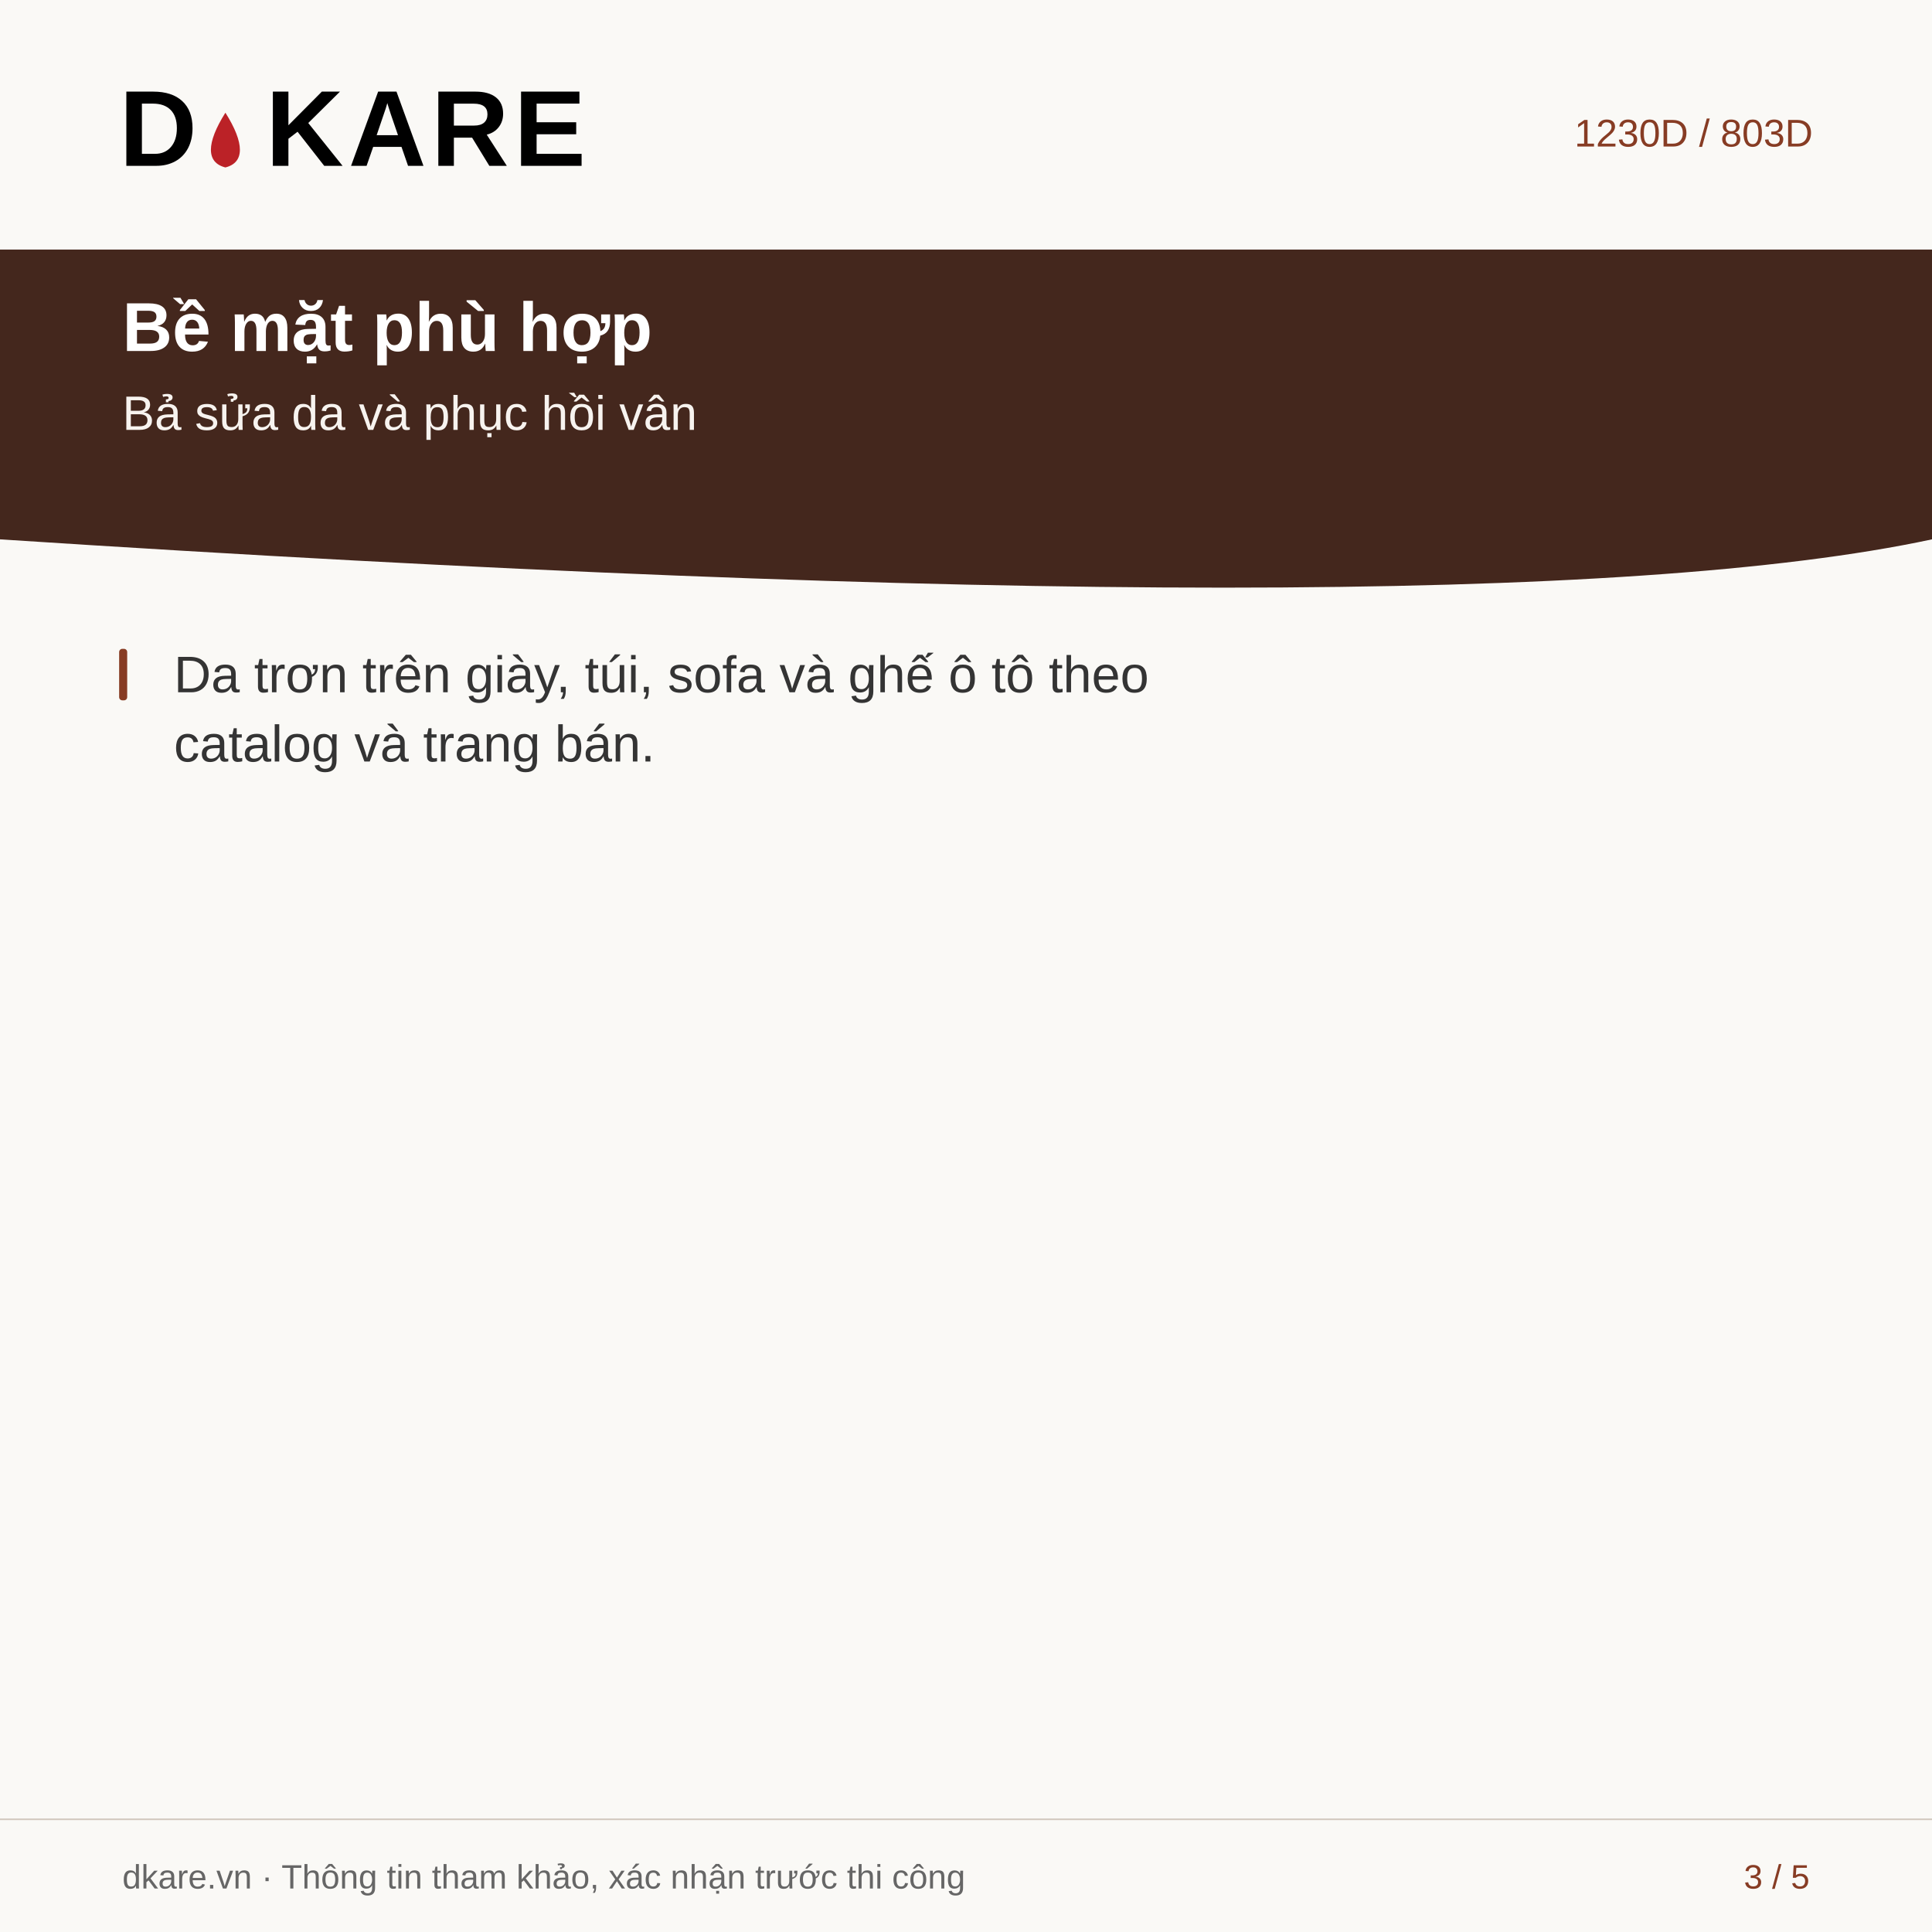
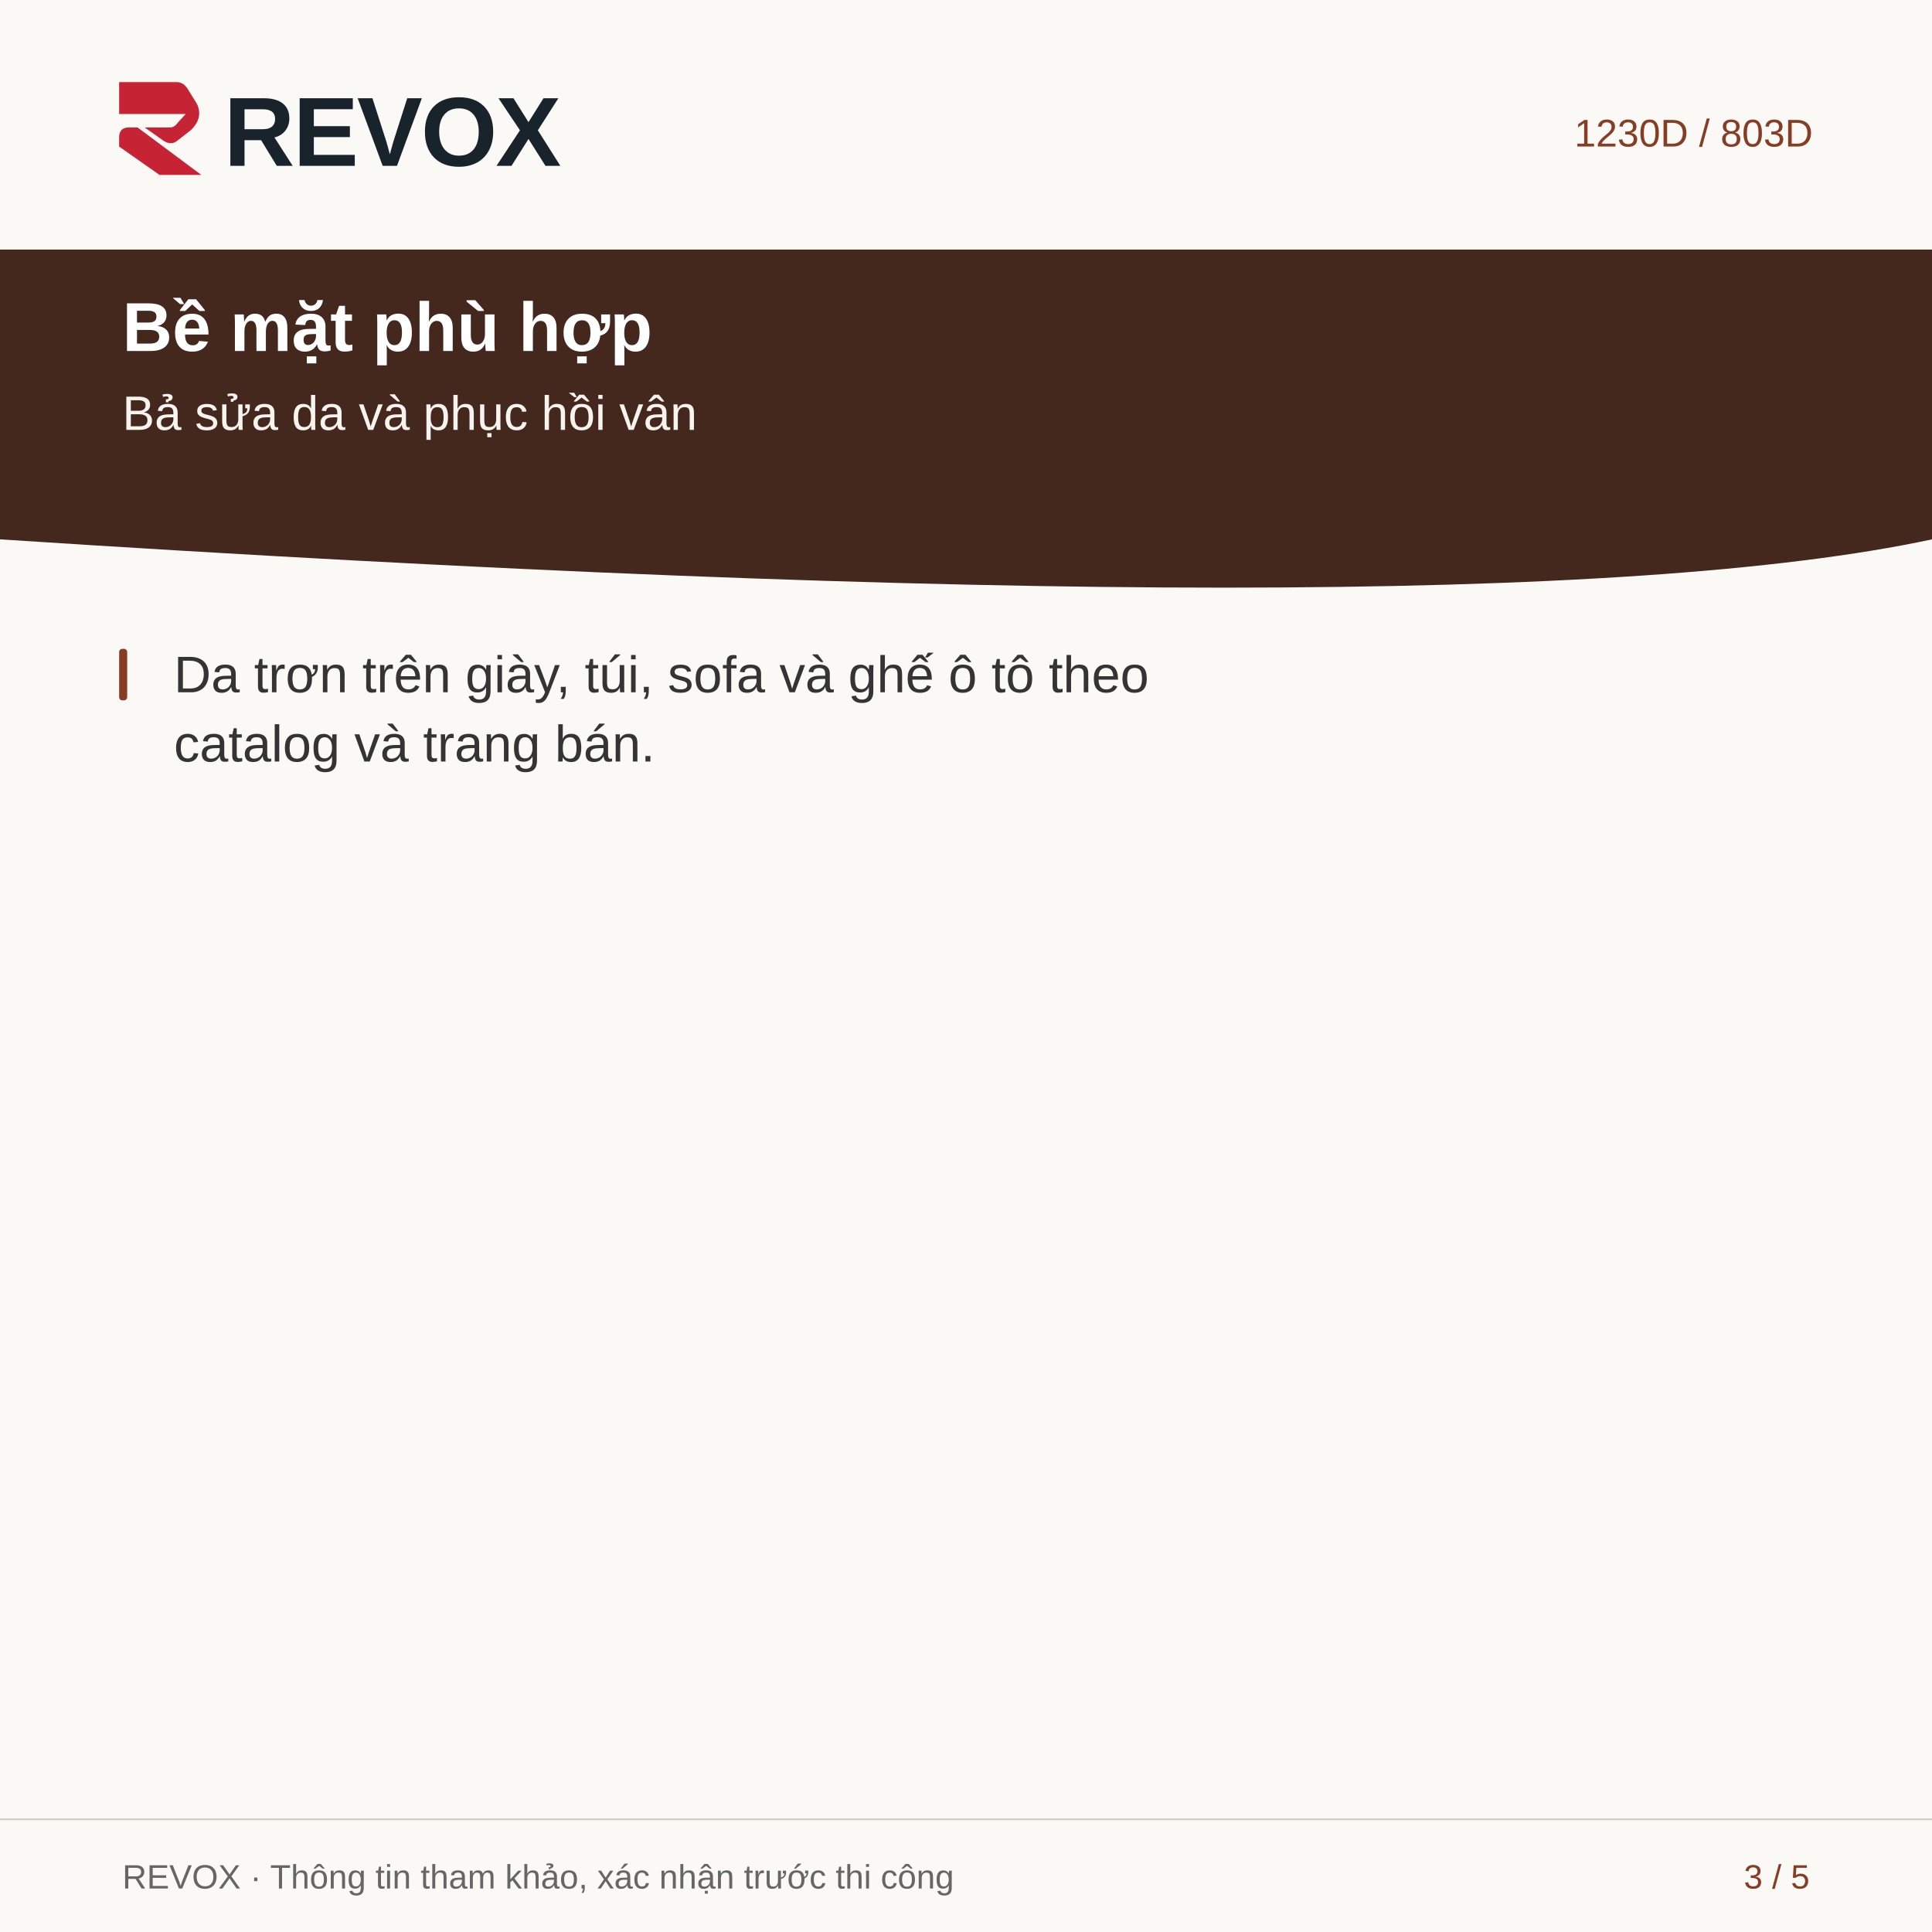
<svg xmlns="http://www.w3.org/2000/svg" width="1200" height="1200" viewBox="0 0 1200 1200" role="img" aria-labelledby="title desc">
  <rect width="1200" height="1200" fill="#faf9f6" />
  <g font-family="Arial,Helvetica,sans-serif">
-     <text x="74" y="103" font-size="67" font-weight="800">D</text>
-     <path d="M140 70 C128 89 128 101 140 104 C152 101 152 89 140 70" fill="#bb2227" />
-     <text x="165" y="103" font-size="67" font-weight="800" letter-spacing="3">KARE</text>
+     <g transform="translate(74 51) scale(.44)">
+       <path fill="#c62335" d="M0 0H81Q91 0 97 10L110 31Q119 51 101 68L83 82Q74 90 63 83L36 64H72Q78 64 83 57L94 45H0Z M0 78Q0 64 14 64H26L116 131H57L0 91Z" />
+     </g>
+     <text x="139" y="103" font-size="61" font-weight="800" fill="#18232b" letter-spacing="-1">REVOX</text>
    <text x="1126" y="91" text-anchor="end" fill="#873c24" font-size="24">1230D / 803D</text>
    <path d="M0 155 H1200 V335 Q920 395 0 335 Z" fill="#44271d" />
    <text x="76" y="267" font-size="30" fill="#f7f3ef">Bả sửa da và phục hồi vân</text>
    <text x="76" y="218" fill="#fff" font-size="43" font-weight="700">Bề mặt phù hợp</text>
    <rect x="74" y="403" width="5" height="32" rx="2" fill="#873c24" />
    <text x="108" y="430" font-size="32" fill="#343434">Da trơn trên giày, túi, sofa và ghế ô tô theo</text>
    <text x="108" y="473" font-size="32" fill="#343434">catalog và trang bán.</text>
    <path d="M0 1130 H1200" stroke="#d3c9bf" />
-     <text x="76" y="1173" font-size="21" fill="#666">dkare.vn · Thông tin tham khảo, xác nhận trước thi công</text>
+     <text x="76" y="1173" font-size="21" fill="#666">REVOX · Thông tin tham khảo, xác nhận trước thi công</text>
    <text x="1124" y="1173" font-size="21" fill="#873c24" text-anchor="end">3 / 5</text>
  </g>
</svg>
